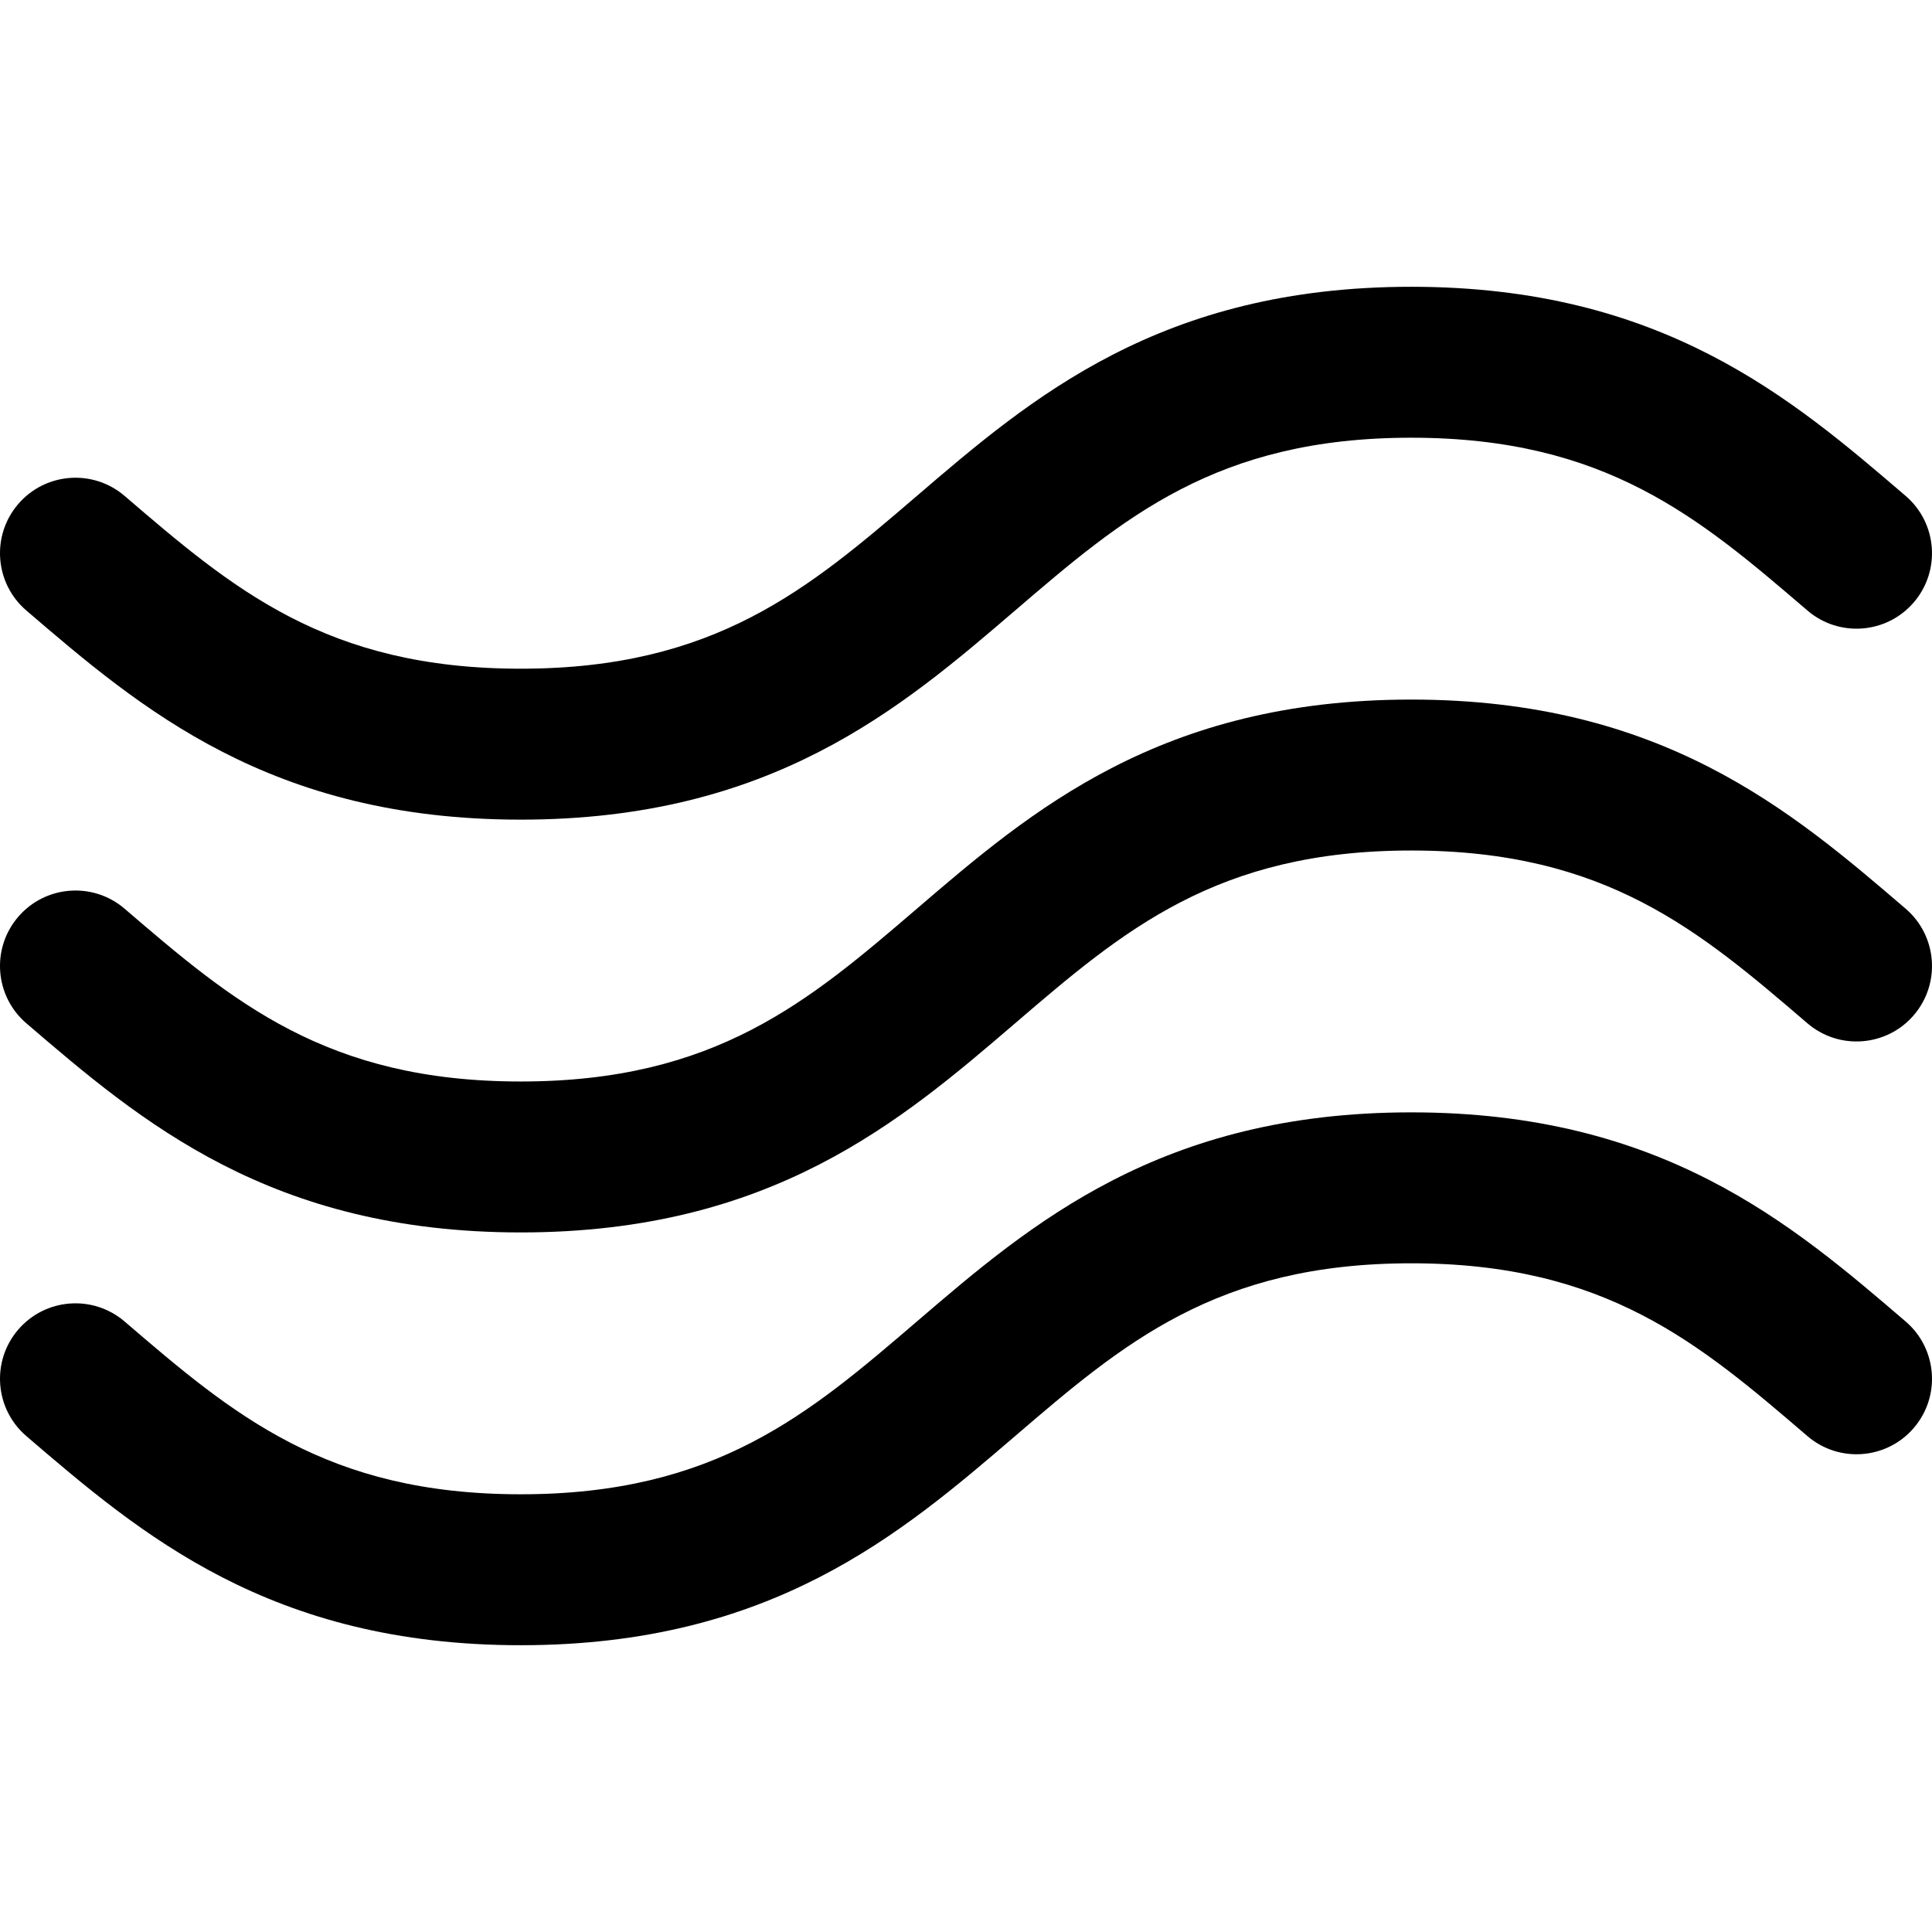
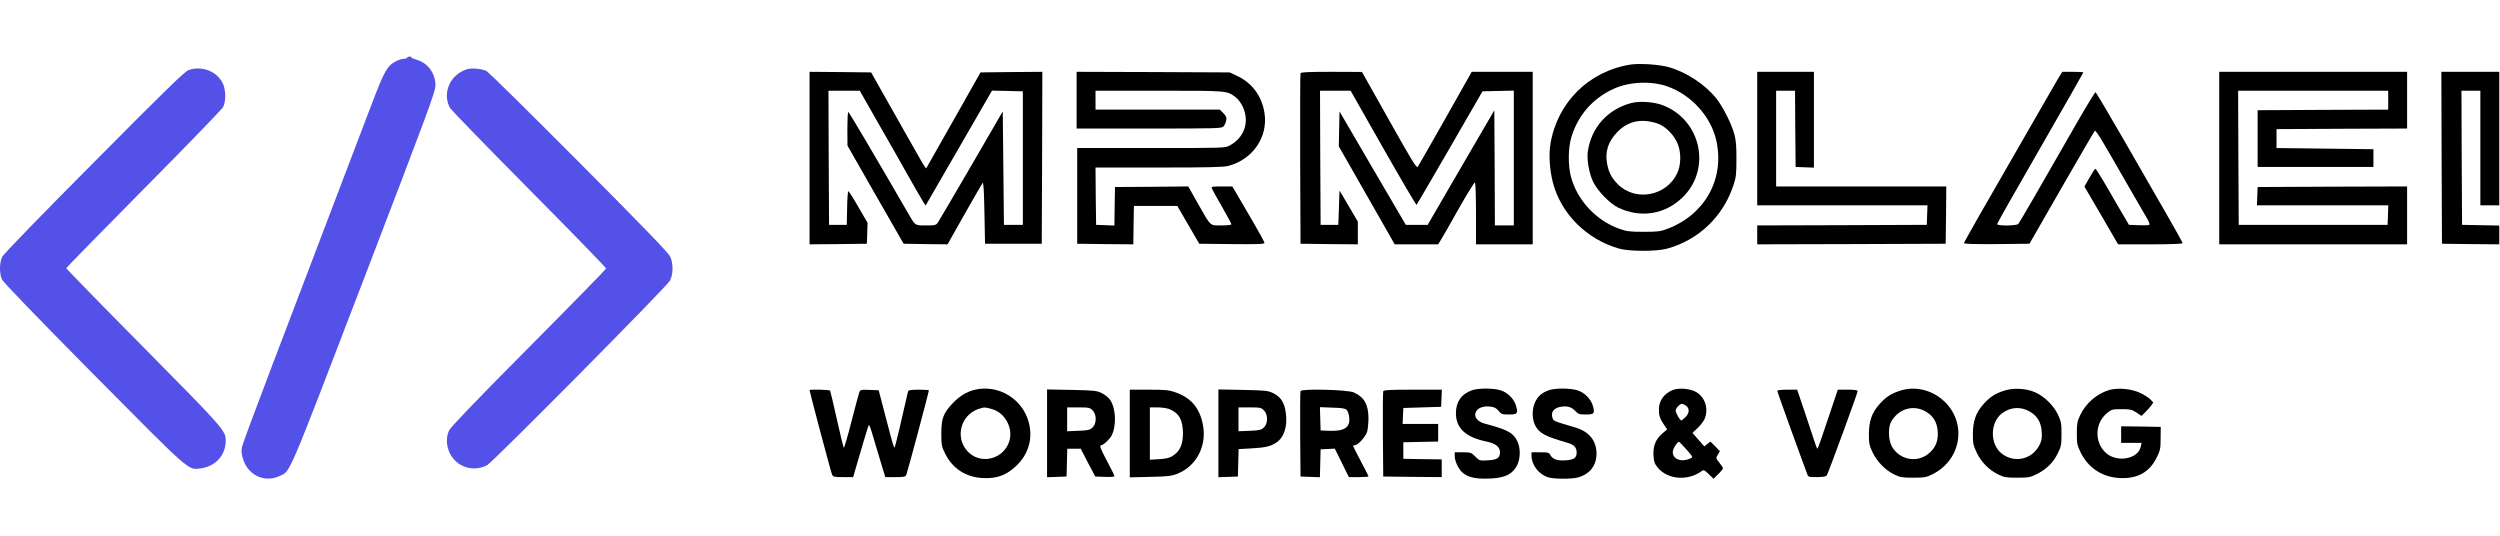
- <svg xmlns="http://www.w3.org/2000/svg" fill="currentColor" width="32" height="32" viewBox="0 0 512 512" xml:space="preserve">
-   <path d="M6.979 271.181c30.288 25.979 64.616 55.426 131.017 55.426 66.403-.001 100.733-29.447 131.022-55.426 28.644-24.568 53.382-45.787 104.98-45.787 51.599 0 76.337 21.219 104.98 45.787 8.385 7.191 21.011 6.225 28.202-2.159 7.191-8.385 6.225-21.011-2.16-28.202-30.289-25.979-64.619-55.426-131.022-55.426S273.265 214.84 242.976 240.82c-28.644 24.568-53.382 45.787-104.98 45.787-51.597 0-76.332-21.218-104.974-45.787-8.384-7.191-21.01-6.226-28.202 2.159-7.192 8.384-6.225 21.011 2.159 28.202z" />
-   <path d="M6.979 161.787c30.287 25.98 64.615 55.426 131.017 55.426 66.403 0 100.733-29.446 131.022-55.426C297.662 137.219 322.399 116 373.998 116c51.597 0 76.335 21.218 104.98 45.787 8.385 7.193 21.01 6.224 28.201-2.161 7.192-8.384 6.223-21.012-2.161-28.202C474.729 105.444 440.399 76 373.998 76c-66.403 0-100.733 29.446-131.022 55.426-28.644 24.568-53.382 45.787-104.98 45.787-51.596 0-76.332-21.218-104.974-45.787-8.384-7.192-21.011-6.226-28.202 2.159-7.192 8.384-6.225 21.011 2.159 28.202zM505.02 350.213c-30.289-25.979-64.619-55.426-131.022-55.426s-100.733 29.446-131.022 55.426C214.332 374.781 189.594 396 137.996 396c-51.594 0-76.331-21.218-104.973-45.785l-.002-.002c-8.384-7.189-21.009-6.223-28.201 2.16-7.191 8.384-6.224 21.011 2.16 28.202C37.268 406.555 71.597 436 137.996 436c66.403 0 100.733-29.446 131.022-55.426 28.644-24.568 53.382-45.787 104.98-45.787 51.599 0 76.337 21.219 104.98 45.787 8.385 7.191 21.011 6.225 28.202-2.159 7.191-8.385 6.225-21.011-2.16-28.202z" />
+ <svg xmlns="http://www.w3.org/2000/svg" width="210" height="45" viewBox="0 0 2821 477" fill="none">
+   <path d="M1839.51 9.155C1792.71 16.755 1757.24 51.955 1749.51 98.622C1747.51 110.622 1748.58 127.688 1752.18 141.822C1761.24 177.422 1790.58 206.622 1827.38 216.888C1838.98 220.088 1869.64 220.088 1881.38 216.755C1916.58 207.022 1944.04 180.888 1955.78 145.955C1958.98 136.355 1959.38 133.288 1959.38 115.955C1959.51 101.555 1958.84 94.355 1957.11 87.955C1954.04 76.355 1944.31 57.022 1936.98 47.688C1924.31 31.688 1902.84 17.555 1882.84 11.955C1871.64 8.888 1849.91 7.555 1839.51 9.155ZM1881.24 33.688C1908.58 43.155 1931.11 68.222 1936.84 95.555C1946.04 138.488 1923.78 178.355 1881.78 194.355C1873.78 197.422 1870.98 197.822 1854.84 197.822C1838.84 197.822 1835.78 197.422 1827.11 194.355C1800.98 185.022 1779.91 162.355 1772.71 135.955C1769.24 122.755 1769.38 103.155 1773.24 90.622C1780.98 65.822 1797.24 47.288 1820.84 36.488C1838.31 28.488 1862.98 27.288 1881.24 33.688Z" fill="black" />
+   <path d="M1840.84 52.488C1813.91 59.555 1795.51 80.222 1791.64 107.555C1790.44 116.222 1793.11 131.688 1797.51 141.022C1802.31 151.288 1816.44 165.955 1825.91 170.488C1851.38 182.755 1879.11 178.222 1898.98 158.622C1931.64 126.355 1919.24 70.888 1875.64 54.755C1865.78 51.155 1849.91 50.088 1840.84 52.488ZM1870.18 75.555C1879.38 78.621 1889.51 88.888 1893.38 99.288C1897.24 109.422 1896.84 123.155 1892.31 132.222C1880.04 157.688 1845.24 163.955 1825.51 144.088C1818.44 136.888 1815.24 130.888 1813.38 120.622C1810.98 107.555 1814.71 95.822 1824.71 85.555C1836.71 72.888 1852.04 69.555 1870.18 75.555Z" fill="black" />
+   <path d="M459.51 1.288C459.11 1.955 457.243 2.622 455.376 2.622C453.51 2.622 449.776 3.822 446.976 5.288C436.976 10.355 433.776 15.955 419.243 54.222C411.776 73.822 391.11 128.088 373.376 174.622C355.643 221.155 340.31 261.422 339.376 263.955C338.443 266.488 323.51 305.822 306.176 351.155C288.843 396.622 274.043 436.488 273.243 439.955C272.176 444.888 272.31 447.555 274.043 453.555C279.376 472.222 298.043 481.288 315.11 473.555C328.043 467.688 322.71 479.955 410.576 251.022C484.043 59.422 491.243 39.955 491.376 32.622C491.376 19.022 482.576 7.022 470.043 3.688C466.843 2.755 464.176 1.555 464.176 1.022C464.176 -0.445 460.443 -0.312 459.51 1.288Z" fill="#5451E9" />
+   <path d="M212.843 15.288C208.576 16.755 188.31 36.355 106.443 118.888C47.51 178.088 4.176 222.755 2.576 225.822C-0.624 232.088 -0.89 244.222 2.043 251.288C3.376 254.488 36.71 289.022 104.843 357.955C215.643 469.688 211.91 466.488 225.91 464.888C242.843 462.755 254.576 450.222 254.71 433.955C254.843 422.355 253.51 420.755 161.91 328.088C114.043 279.822 74.843 239.555 74.843 238.888C74.843 238.222 114.043 198.088 161.91 149.822C209.91 101.422 250.176 59.822 251.643 57.288C255.243 50.488 254.976 37.022 251.11 29.688C244.176 16.355 227.643 10.222 212.843 15.288Z" fill="#5451E9" />
+   <path d="M522.043 16.355C506.31 23.955 499.643 42.888 507.643 57.822C509.11 60.355 549.377 101.822 597.243 150.088C645.11 198.355 684.177 238.488 683.91 239.288C683.643 240.222 644.31 280.488 596.31 328.755C536.71 388.755 508.31 418.355 506.71 421.955C503.11 429.822 503.51 439.288 507.643 447.822C515.377 463.288 533.91 469.288 549.51 461.288C555.91 457.955 751.91 260.222 755.91 253.022C759.777 245.955 759.91 233.688 756.177 225.688C754.31 221.555 726.31 192.622 653.243 119.155C598.043 63.688 551.11 17.422 548.843 16.355C546.71 15.155 541.377 13.955 536.843 13.688C530.31 13.288 527.643 13.688 522.043 16.355Z" fill="#5451E9" />
+   <path d="M913.51 114.622V211.955L945.91 211.688L978.176 211.288L978.576 199.555L978.976 187.688L968.576 169.822C962.976 159.955 957.776 151.955 957.243 151.955C956.71 151.955 956.043 160.488 955.91 170.888L955.51 189.955H945.51H935.51L935.11 114.222L934.843 38.622H952.443H970.176L994.176 80.755C1007.38 103.822 1019.64 125.288 1021.24 128.355C1032.58 148.355 1038.44 158.622 1041.24 163.155L1044.44 168.222L1081.91 103.422L1119.38 38.488L1136.71 38.888L1154.18 39.288V114.622V189.955H1143.51H1132.84L1132.18 125.955L1131.51 61.955L1096.31 122.622C1076.98 155.955 1059.91 184.888 1058.58 186.888C1056.18 190.488 1055.51 190.622 1044.98 190.622C1032.18 190.622 1032.98 191.288 1024.18 175.955C990.976 118.488 958.043 62.622 957.243 62.622C956.576 62.622 956.176 71.155 956.176 81.555L956.31 100.622L987.91 155.955L1019.64 211.288L1044.44 211.688L1069.24 211.955L1088.18 178.355C1098.71 159.822 1107.91 143.822 1108.71 142.755C1109.78 141.422 1110.31 150.355 1110.84 176.088L1111.51 211.288H1143.51H1175.51L1175.91 114.222L1176.18 17.288L1141.24 17.555L1106.44 17.955L1076.04 71.688C1059.38 101.288 1045.38 125.822 1045.11 126.222C1044.58 126.755 1037.91 115.422 1021.78 86.622C1019.51 82.622 1009.91 65.422 1000.31 48.622L982.976 17.955L948.31 17.555L913.51 17.288V114.622Z" fill="black" />
+   <path d="M1214.84 49.288V81.288H1296.58C1373.91 81.288 1378.58 81.155 1380.58 78.888C1381.78 77.555 1383.24 74.622 1383.64 72.222C1384.31 68.755 1383.78 67.422 1380.44 63.955L1376.44 59.955H1306.31H1236.18V49.288V38.622H1308.18C1386.44 38.622 1384.44 38.488 1394.58 46.222C1397.11 48.088 1400.58 52.755 1402.44 56.888C1410.18 73.822 1404.18 91.555 1387.51 100.488C1382.18 103.288 1381.51 103.288 1298.84 103.288H1215.51V157.288V211.288L1247.11 211.688L1278.84 211.955L1279.11 190.355L1279.51 168.622H1304.04H1328.44L1340.84 189.955L1353.24 211.288L1390.04 211.688C1419.24 211.955 1426.84 211.688 1426.84 210.355C1426.84 209.422 1421.51 199.555 1415.11 188.622C1408.58 177.555 1400.44 163.688 1396.98 157.555L1390.58 146.622H1378.58C1368.04 146.622 1366.71 146.888 1367.38 148.755C1367.78 149.955 1372.98 159.288 1378.84 169.422C1384.71 179.688 1389.51 188.622 1389.51 189.288C1389.51 190.088 1384.58 190.622 1378.31 190.622C1364.84 190.622 1366.71 192.355 1351.51 165.555L1340.84 146.622L1299.51 147.022L1258.18 147.288L1257.78 169.022L1257.51 190.755L1247.11 190.355L1236.84 189.955L1236.44 157.555L1236.18 125.288H1307.78C1363.38 125.288 1380.98 124.888 1386.18 123.422C1413.78 116.088 1431.11 90.622 1426.84 63.822C1424.04 45.022 1413.11 30.088 1396.58 22.222L1387.51 17.955L1301.24 17.555L1214.84 17.288V49.288Z" fill="black" />
+   <path d="M1467.51 18.888C1467.11 19.822 1466.98 63.555 1467.11 115.955L1467.51 211.288L1499.91 211.688L1532.18 211.955V199.155V186.355L1524.71 173.555C1520.58 166.355 1515.91 158.488 1514.31 155.955L1511.51 151.288L1510.84 170.622L1510.18 189.955H1500.18H1490.18L1489.78 114.222L1489.51 38.622H1506.71H1524.04L1560.84 103.422C1581.11 139.022 1598.04 167.822 1598.44 167.422C1598.84 167.022 1615.78 138.088 1636.04 103.022L1672.84 39.288L1690.58 38.888L1708.18 38.488V114.622V190.622H1697.51H1686.84L1686.58 125.688L1686.18 60.755L1648.58 125.288L1610.98 189.955H1598.58H1586.31L1548.84 125.955L1511.51 61.955L1511.11 81.688L1510.71 101.422L1542.31 156.755L1573.78 211.955H1598.31H1622.84L1625.91 206.888C1627.64 204.222 1636.71 188.355 1646.04 171.688C1655.51 155.022 1663.78 141.688 1664.31 142.088C1664.98 142.488 1665.51 158.355 1665.51 177.422V211.955H1697.51H1729.51V114.622V17.288H1695.11H1660.71L1631.11 69.688C1614.84 98.488 1600.71 123.155 1599.91 124.355C1598.44 126.355 1594.04 119.155 1567.51 71.955L1536.84 17.422L1502.44 17.288C1476.18 17.288 1467.91 17.688 1467.51 18.888Z" fill="black" />
+   <path d="M1982.84 92.622V167.955H2078.84H2174.98L2174.58 178.888L2174.18 189.955L2078.58 190.355L1982.84 190.622V201.288V211.955L2089.24 211.688L2195.51 211.288L2195.91 178.888L2196.18 146.622H2100.18H2004.18V92.622V38.622H2014.84H2025.51L2025.78 81.555L2026.18 124.622L2036.58 125.022L2046.84 125.422V71.288V17.288H2014.84H1982.84V92.622Z" fill="black" />
+   <path d="M2320.44 28.222C2316.98 34.355 2306.71 51.822 2297.91 67.288C2234.84 176.622 2216.18 209.422 2216.18 210.622C2216.18 211.555 2228.84 211.822 2253.11 211.688L2290.04 211.288L2326.31 148.088C2346.31 113.422 2363.11 84.488 2363.78 83.822C2364.44 83.155 2368.71 89.288 2373.91 98.355C2378.84 106.888 2383.51 114.888 2384.18 115.955C2384.84 117.022 2391.91 129.288 2399.91 143.288C2407.91 157.155 2417.24 173.288 2420.58 179.022C2425.11 186.488 2426.31 189.555 2424.98 190.088C2424.04 190.488 2418.58 190.622 2412.84 190.355L2402.31 189.955L2396.44 179.955C2393.11 174.488 2388.84 167.155 2386.98 163.822C2377.11 146.222 2365.24 126.622 2364.44 126.622C2363.91 126.622 2360.98 131.155 2357.78 136.755L2352.04 146.755L2371.11 179.288L2390.04 211.955H2426.44C2449.64 211.955 2462.84 211.422 2462.84 210.622C2462.84 209.955 2454.84 195.288 2444.98 178.355C2435.11 161.288 2413.24 123.288 2396.44 93.955C2379.51 64.622 2365.24 40.488 2364.58 40.355C2364.04 40.222 2354.98 54.888 2344.58 73.022C2303.11 145.555 2278.84 187.422 2277.51 188.888C2275.64 191.155 2253.51 191.288 2253.51 189.155C2253.51 188.355 2275.38 149.688 2302.18 103.288C2328.98 56.755 2350.84 18.355 2350.84 17.955C2350.84 17.555 2345.51 17.288 2338.84 17.288H2326.98L2320.44 28.222Z" fill="black" />
+   <path d="M2504.18 114.622V211.955H2610.18H2716.18V179.288V146.622L2631.91 146.888L2547.51 147.288L2547.11 157.555L2546.71 167.955H2620.84H2694.98L2694.58 178.888L2694.18 189.955H2610.18H2526.18L2525.78 114.222L2525.51 38.622H2610.18H2694.84V49.288V59.955L2621.24 60.222L2547.51 60.622V92.622V124.622H2612.84H2678.18V114.622V104.622L2623.51 103.955L2568.84 103.288V92.622V81.955L2642.58 81.555L2716.18 81.288V49.288V17.288H2610.18H2504.18V114.622Z" fill="black" />
+   <path d="M2755.11 114.222L2755.51 211.288L2787.91 211.688L2820.18 211.955V201.288V190.755L2799.24 190.355L2778.18 189.955L2777.78 114.222L2777.51 38.622H2788.18H2798.84V103.288V167.955H2809.51H2820.18V92.622V17.288H2787.51H2754.84L2755.11 114.222Z" fill="black" />
+   <path d="M1099.78 376.088C1091.11 378.088 1082.44 383.422 1075.11 391.155C1064.44 402.488 1062.18 408.355 1062.18 425.288C1062.18 438.488 1062.44 439.955 1066.58 448.222C1074.84 465.022 1089.91 474.755 1109.11 475.688C1124.58 476.488 1135.11 472.755 1146.31 462.355C1160.44 449.155 1165.64 431.555 1160.98 413.288C1154.04 386.355 1126.71 369.688 1099.78 376.088ZM1119.64 397.955C1134.58 402.355 1143.64 419.955 1138.71 434.755C1132.31 453.688 1108.71 460.488 1093.91 447.555C1077.11 432.755 1082.58 405.422 1103.78 397.822C1110.31 395.555 1111.64 395.555 1119.64 397.955Z" fill="black" />
+   <path d="M1660.98 376.622C1648.98 380.888 1642.84 389.822 1642.84 402.622C1642.98 419.688 1653.91 429.688 1677.91 434.622C1687.51 436.622 1692.58 440.622 1692.58 446.488C1692.58 453.022 1689.51 455.155 1678.84 455.688C1669.64 456.222 1669.51 456.222 1664.71 451.422C1660.18 446.888 1659.51 446.622 1650.71 446.622H1641.51V450.888C1641.51 456.355 1645.51 465.022 1649.64 468.888C1655.64 474.355 1662.58 476.355 1676.18 476.355C1696.44 476.355 1706.31 472.222 1711.91 461.288C1715.78 453.422 1715.91 441.688 1712.04 433.822C1707.64 424.622 1700.58 420.888 1675.64 414.355C1657.91 409.688 1662.84 392.888 1681.51 395.022C1686.04 395.555 1688.31 396.622 1690.98 399.822C1694.04 403.688 1694.98 403.955 1702.71 403.955C1712.18 403.955 1713.11 403.022 1710.84 394.622C1708.71 386.488 1701.24 379.022 1693.11 376.622C1684.71 374.088 1667.91 374.088 1660.98 376.622Z" fill="black" />
+   <path d="M1747.64 376.622C1739.91 379.422 1735.91 382.755 1732.58 389.288C1728.58 397.022 1728.44 408.622 1732.18 416.088C1736.84 425.155 1742.71 428.355 1769.78 436.222C1776.18 438.088 1778.98 441.288 1779.11 446.622C1779.24 452.755 1776.18 455.022 1766.84 455.688C1757.51 456.355 1751.91 454.488 1749.51 449.822C1747.91 446.888 1746.98 446.622 1737.91 446.622H1728.18V450.888C1728.31 460.888 1736.31 471.288 1746.44 474.755C1752.84 476.888 1773.78 477.022 1780.98 474.888C1794.18 471.022 1801.51 461.422 1801.51 447.955C1801.38 433.422 1793.24 423.288 1777.51 418.622C1752.31 411.155 1753.11 411.422 1751.78 407.688C1749.78 401.555 1753.11 396.888 1760.31 395.422C1768.31 393.955 1772.98 395.155 1777.64 400.088C1780.84 403.555 1782.04 403.955 1789.38 403.955C1798.84 403.955 1799.78 402.888 1797.51 394.622C1795.38 386.488 1787.91 379.022 1779.78 376.622C1771.38 374.088 1754.58 374.088 1747.64 376.622Z" fill="black" />
+   <path d="M1886.84 376.622C1877.38 380.888 1872.18 388.355 1871.91 397.688C1871.78 405.022 1872.98 408.622 1877.51 415.288L1881.24 420.755L1876.18 425.022C1868.44 431.422 1865.11 439.555 1865.78 449.955C1866.18 457.022 1866.98 459.422 1870.31 463.555C1881.38 477.422 1904.44 479.422 1920.44 467.688C1922.44 466.222 1923.51 466.755 1928.18 471.288L1933.51 476.488L1938.84 471.288C1941.78 468.488 1944.18 465.422 1944.18 464.622C1944.18 463.822 1942.31 461.022 1940.04 458.222C1936.04 453.288 1936.04 453.288 1938.44 449.288L1940.71 445.288L1935.38 439.822L1930.04 434.488L1926.58 437.288L1923.11 439.955L1916.44 432.355L1909.78 424.755L1915.51 419.288C1918.71 416.355 1922.31 411.688 1923.51 408.888C1928.04 397.955 1924.44 385.422 1914.84 379.155C1908.04 374.622 1894.04 373.422 1886.84 376.622ZM1902.58 394.088C1906.71 397.022 1906.44 402.622 1901.78 407.022C1899.78 409.022 1897.64 410.622 1897.11 410.622C1895.64 410.622 1890.84 402.222 1890.84 399.555C1890.84 396.888 1895.38 391.955 1897.91 391.955C1898.84 391.955 1900.98 392.888 1902.58 394.088ZM1902.58 443.022C1906.44 447.155 1909.51 451.155 1909.51 451.955C1909.51 452.622 1907.11 453.955 1904.18 454.755C1893.51 457.955 1884.98 451.688 1888.31 443.022C1889.91 438.888 1893.51 434.355 1894.84 434.888C1895.24 435.155 1898.84 438.755 1902.58 443.022Z" fill="black" />
+   <path d="M2143.91 377.155C2133.78 380.488 2128.04 384.222 2120.98 392.088C2112.31 401.688 2108.98 411.155 2108.84 425.955C2108.84 436.622 2109.38 438.888 2112.98 446.622C2117.91 457.022 2127.38 466.755 2137.51 471.688C2144.04 474.888 2146.31 475.288 2158.84 475.288C2171.38 475.288 2173.64 474.888 2180.31 471.555C2213.24 455.422 2220.04 413.555 2193.64 388.888C2180.04 376.088 2160.71 371.555 2143.91 377.155ZM2173.24 400.755C2181.78 405.822 2186.04 413.155 2186.58 423.822C2187.11 434.755 2183.64 442.488 2175.24 448.888C2161.78 459.022 2142.44 454.488 2134.58 439.555C2130.84 432.488 2130.44 418.755 2133.78 412.488C2141.91 397.555 2158.98 392.355 2173.24 400.755Z" fill="black" />
+   <path d="M2261.24 377.155C2251.11 380.488 2245.38 384.222 2238.31 392.088C2229.64 401.688 2226.31 411.155 2226.18 425.955C2226.18 436.622 2226.71 438.888 2230.44 446.888C2235.38 457.422 2244.31 466.488 2254.84 471.688C2261.38 474.888 2263.64 475.288 2276.18 475.288C2288.71 475.288 2290.98 474.888 2297.64 471.555C2308.84 466.088 2316.71 458.488 2321.78 448.222C2325.91 439.955 2326.18 438.355 2326.18 425.955C2326.18 414.088 2325.78 411.688 2322.31 404.355C2317.64 394.222 2307.24 383.822 2296.71 379.022C2286.71 374.488 2271.78 373.555 2261.24 377.155ZM2290.58 400.755C2299.11 405.822 2303.38 413.155 2303.91 423.822C2304.31 431.022 2303.78 433.688 2301.24 438.622C2292.98 454.622 2273.38 459.155 2259.11 448.355C2245.24 437.955 2245.24 412.888 2259.24 402.488C2268.84 395.422 2280.31 394.755 2290.58 400.755Z" fill="black" />
+   <path d="M2380.04 376.355C2366.18 380.355 2353.51 391.288 2347.11 405.022C2344.04 411.555 2343.51 414.355 2343.51 425.288C2343.51 436.888 2343.91 438.755 2347.78 446.755C2356.58 464.488 2372.31 474.755 2392.18 475.688C2412.04 476.622 2425.51 469.022 2433.64 452.488C2437.64 444.488 2438.04 442.488 2438.04 430.755L2438.18 417.955L2415.91 417.555L2393.51 417.288V426.622V435.955H2404.98H2416.58L2415.64 440.222C2412.84 454.222 2389.11 458.488 2376.58 447.555C2362.98 435.555 2363.64 413.422 2377.91 402.088C2382.71 398.222 2383.78 397.955 2393.91 397.955C2403.64 397.955 2405.51 398.355 2410.71 401.688L2416.44 405.555L2420.44 401.688C2422.58 399.688 2425.64 396.222 2427.11 394.222L2429.78 390.488L2426.71 387.155C2424.98 385.288 2419.91 381.955 2415.38 379.822C2405.64 375.022 2390.18 373.422 2380.04 376.355Z" fill="black" />
+   <path d="M913.51 376.488C913.51 378.088 937.643 469.155 938.843 471.555C940.043 474.355 940.976 474.622 951.376 474.622H962.71L965.51 464.888C981.776 409.688 980.043 414.755 981.376 417.288C982.043 418.355 984.443 425.822 986.71 433.955C989.11 441.955 992.843 454.488 994.976 461.555L998.976 474.622H1010.31C1020.71 474.622 1021.64 474.355 1022.84 471.555C1024.04 468.755 1048.18 378.355 1048.18 376.755C1048.18 376.355 1043.11 375.955 1036.84 375.955C1028.98 375.955 1025.24 376.488 1024.84 377.555C1024.44 378.488 1023.38 383.155 1022.31 387.955C1018.98 403.422 1010.71 437.955 1009.91 439.955C1008.84 442.755 1008.71 442.488 999.51 407.288L991.51 376.622L981.11 376.222C971.376 375.822 970.71 376.088 969.643 378.888C968.976 380.622 964.976 395.555 960.71 412.222C956.443 428.888 952.576 442.088 952.176 441.555C951.643 441.022 948.176 426.622 944.31 409.422C940.443 392.222 937.11 377.688 936.71 377.022C936.043 375.955 913.51 375.422 913.51 376.488Z" fill="black" />
+   <path d="M1181.51 425.155V474.755L1192.58 474.355L1203.51 473.955L1203.91 458.222L1204.31 442.622H1211.91H1219.51L1227.64 458.355L1235.91 473.955L1246.71 474.355C1252.71 474.622 1257.51 474.222 1257.51 473.555C1257.51 472.755 1253.91 465.422 1249.51 457.155C1241.64 442.355 1240.31 438.622 1242.71 438.622C1244.98 438.622 1252.18 431.822 1254.31 427.822C1259.91 416.888 1259.24 397.422 1252.98 387.955C1251.11 385.022 1247.11 381.822 1243.24 379.822C1237.24 377.022 1234.98 376.755 1209.24 376.222L1181.51 375.688V425.155ZM1232.84 399.288C1237.64 403.955 1237.51 414.222 1232.84 418.622C1229.91 421.422 1227.78 421.955 1216.84 422.355L1204.18 422.888V409.422V395.955H1216.84C1228.58 395.955 1229.91 396.222 1232.84 399.288Z" fill="black" />
+   <path d="M1274.84 425.422V474.888L1297.91 474.355C1317.91 473.955 1321.78 473.422 1328.44 470.888C1349.51 462.488 1361.51 440.488 1357.64 417.155C1354.31 397.155 1344.18 384.888 1325.78 378.755C1318.84 376.355 1314.31 375.955 1296.18 375.955H1274.84V425.422ZM1319.78 397.955C1330.58 402.488 1334.71 410.222 1334.84 425.155C1334.84 437.555 1331.51 445.288 1323.91 450.222C1319.78 453.022 1316.58 453.822 1308.04 454.355L1297.51 455.022V425.422V395.955H1306.18C1310.98 395.955 1317.11 396.888 1319.78 397.955Z" fill="black" />
+   <path d="M1374.84 425.155V474.755L1385.91 474.355L1396.84 473.955L1397.24 458.488L1397.64 443.022L1411.91 442.222C1428.04 441.288 1433.91 439.955 1440.31 435.555C1449.11 429.688 1453.11 417.022 1450.84 401.688C1449.38 390.488 1445.11 383.955 1436.58 379.822C1430.58 377.022 1428.31 376.755 1402.58 376.222L1374.84 375.688V425.155ZM1426.18 399.288C1430.98 403.955 1430.84 414.222 1426.18 418.622C1423.24 421.422 1421.11 421.955 1410.18 422.355L1397.51 422.888V409.422V395.955H1410.18C1421.91 395.955 1423.24 396.222 1426.18 399.288Z" fill="black" />
+   <path d="M1467.51 377.555C1467.11 378.488 1466.98 400.622 1467.11 426.622L1467.51 473.955L1478.44 474.355L1489.38 474.755L1489.78 459.022L1490.18 443.288L1498.18 442.888L1506.18 442.488L1514.18 458.622L1522.04 474.622H1533.11C1539.24 474.622 1544.18 474.222 1544.18 473.822C1544.18 473.288 1540.31 465.555 1535.51 456.622C1530.71 447.555 1526.84 439.822 1526.84 439.422C1526.84 439.022 1527.78 438.622 1528.84 438.622C1532.31 438.622 1541.11 428.888 1542.71 423.288C1543.51 420.355 1544.18 413.422 1544.18 407.955C1544.04 392.622 1539.38 384.355 1527.51 379.022C1520.44 375.955 1468.58 374.622 1467.51 377.555ZM1519.64 398.755C1520.84 400.088 1522.18 403.822 1522.44 407.155C1523.78 418.622 1516.98 423.155 1499.11 422.355L1490.18 421.955L1489.78 408.888L1489.38 395.688L1503.38 396.222C1514.18 396.488 1517.91 397.155 1519.64 398.755Z" fill="black" />
+   <path d="M1560.84 377.688C1560.44 378.488 1560.31 400.622 1560.44 426.622L1560.84 473.955L1593.91 474.355L1626.84 474.622V464.622V454.622L1605.24 454.355L1583.51 453.955V444.622V435.288L1603.24 434.888L1622.84 434.488V424.622V414.622H1602.84H1582.71L1583.11 405.555L1583.51 396.622L1604.84 395.955L1626.18 395.288L1626.58 385.555L1626.98 375.955H1594.18C1569.11 375.955 1561.24 376.355 1560.84 377.688Z" fill="black" />
+   <path d="M2005.51 377.288C2005.51 378.088 2012.84 398.622 2021.64 423.022C2030.58 447.422 2038.44 468.888 2039.11 470.888C2040.44 474.488 2040.71 474.622 2050.18 474.622C2056.31 474.622 2060.31 473.955 2061.24 472.888C2062.71 471.022 2096.18 379.822 2096.18 377.555C2096.18 376.488 2092.71 375.955 2084.98 375.955H2073.78L2062.58 409.288C2056.58 427.555 2051.24 442.622 2050.84 442.622C2050.31 442.622 2048.58 438.222 2046.98 432.888C2045.24 427.688 2040.31 412.622 2035.91 399.555L2027.91 375.955H2016.71C2009.78 375.955 2005.51 376.488 2005.51 377.288Z" fill="black" />
</svg>
